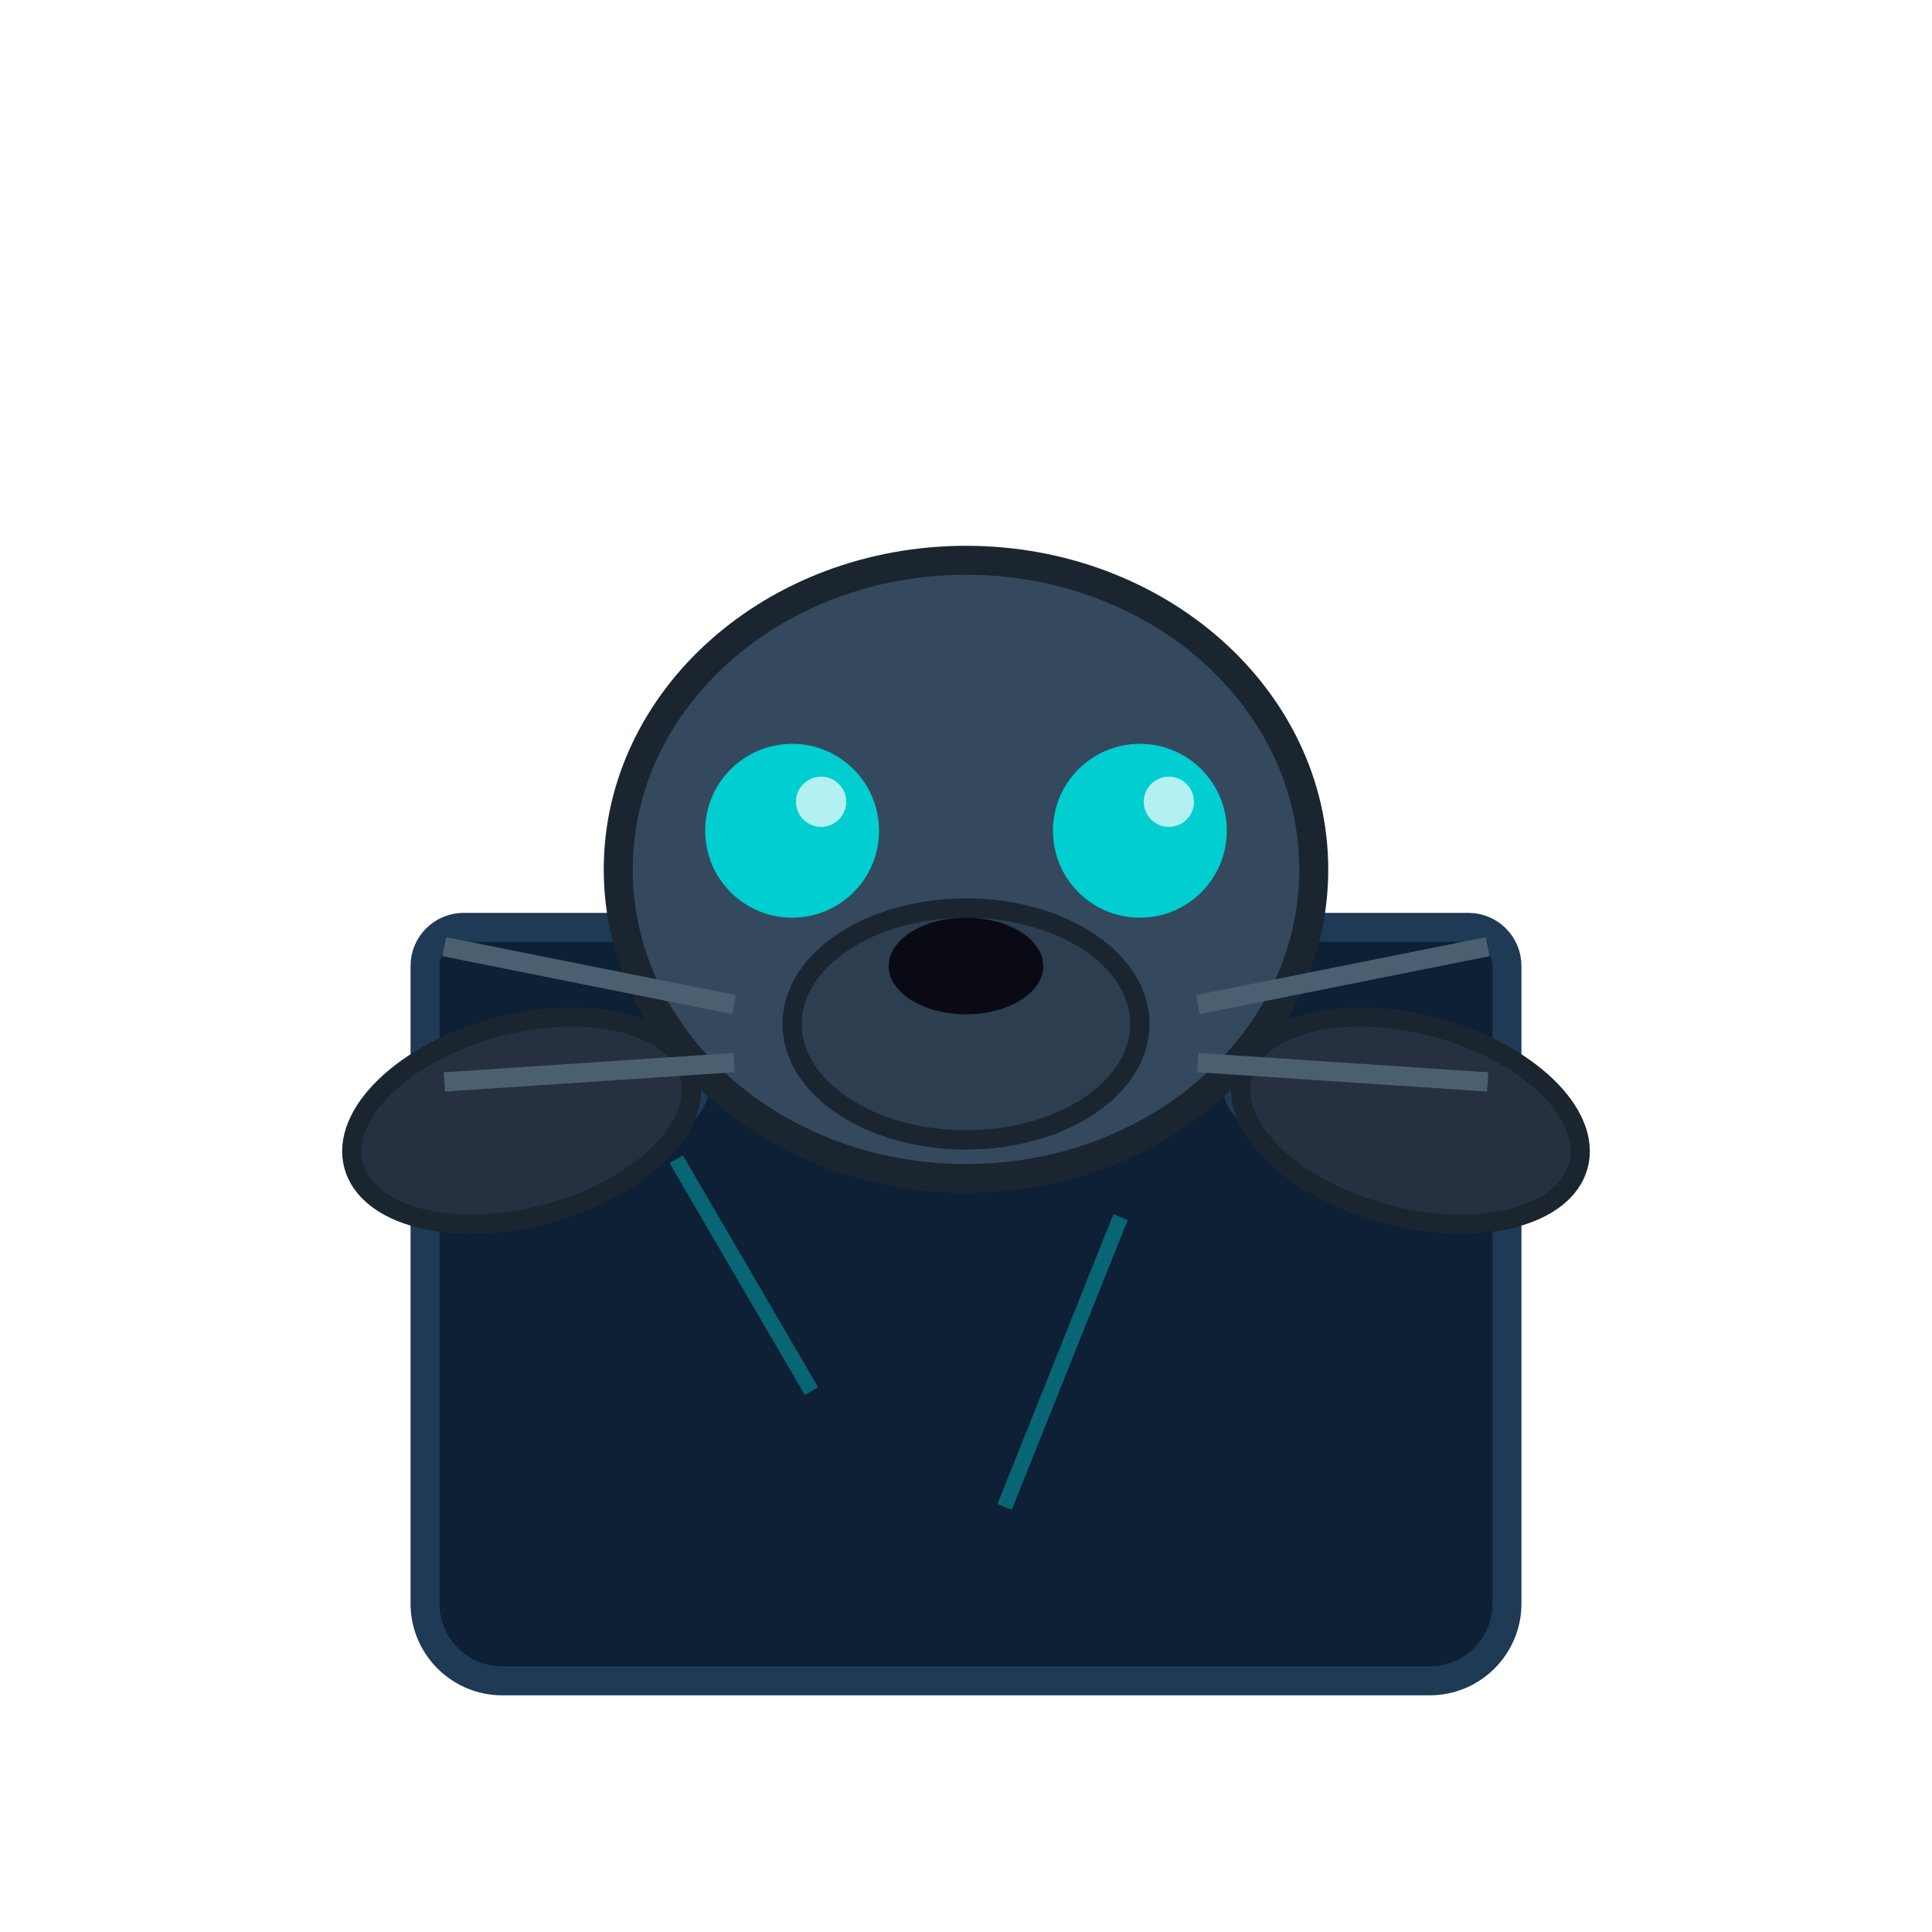
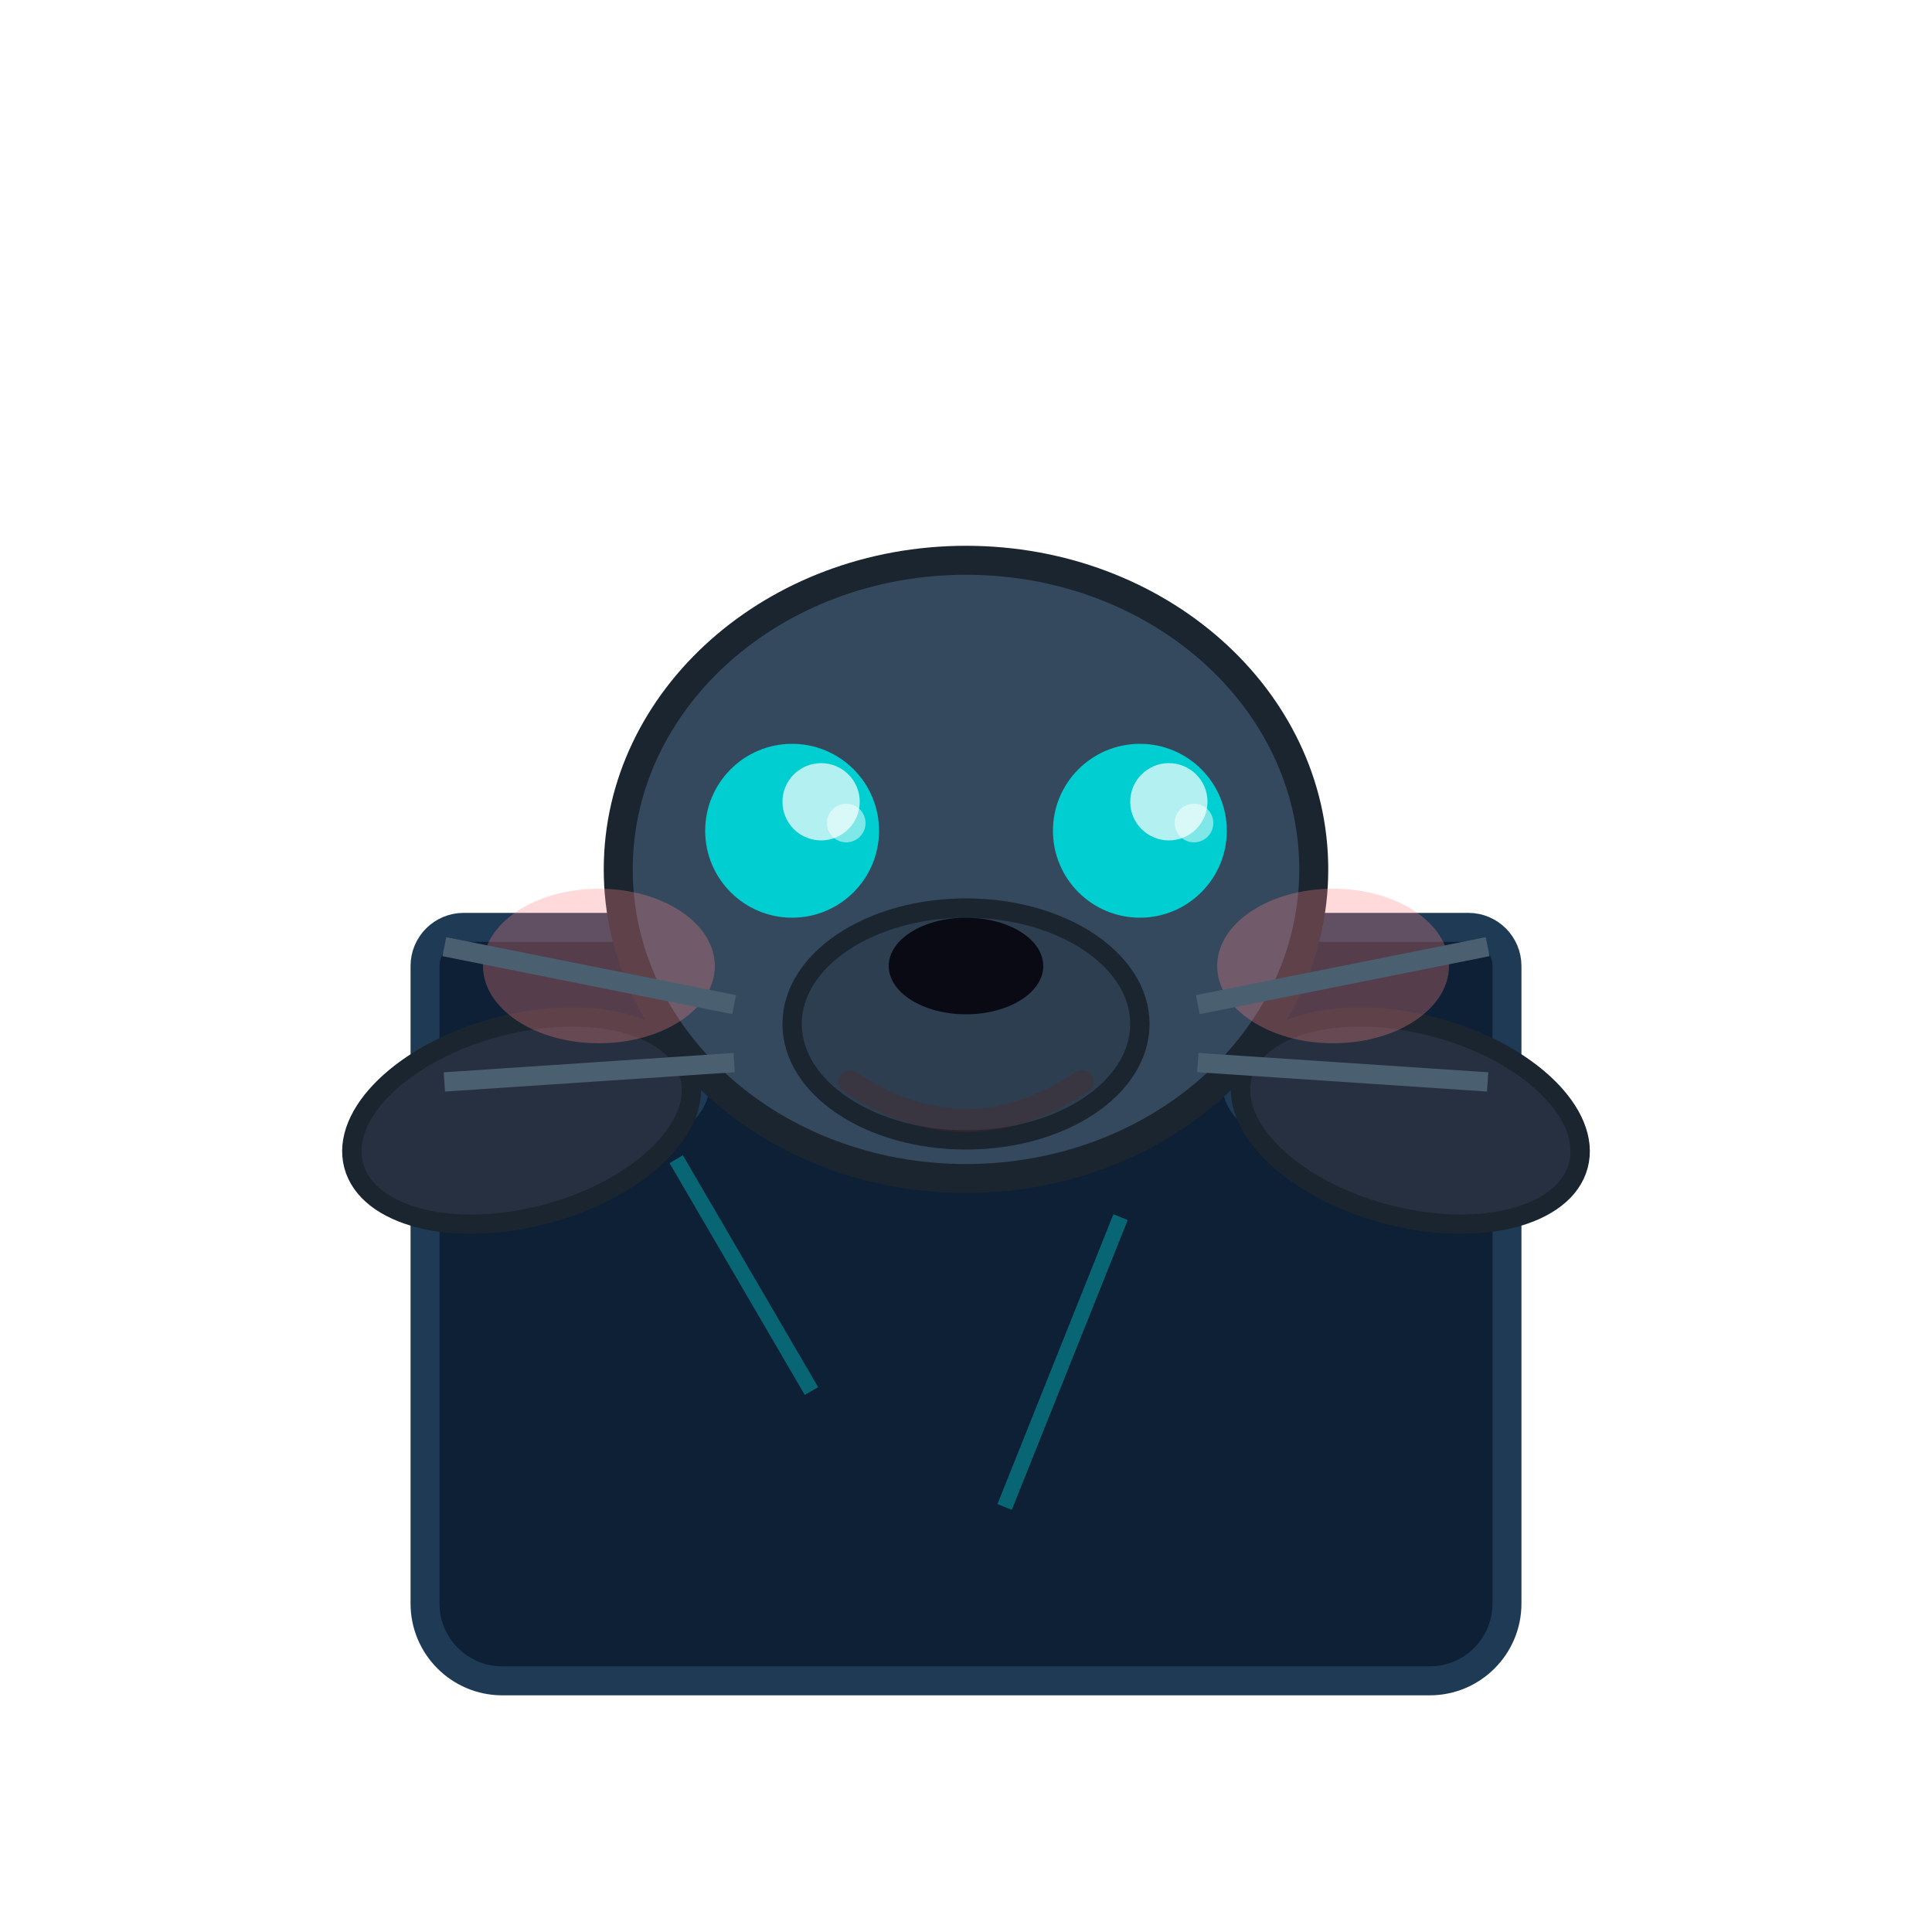
<svg xmlns="http://www.w3.org/2000/svg" viewBox="0 0 100 100">
  <rect x="22" y="55" width="56" height="32" rx="4" fill="#0d2035" stroke="#1e3a55" stroke-width="1.5" />
  <rect x="22" y="48" width="14" height="10" rx="2" fill="#0d2035" stroke="#1e3a55" stroke-width="1.5" />
  <rect x="43" y="48" width="14" height="10" rx="2" fill="#0d2035" stroke="#1e3a55" stroke-width="1.5" />
  <rect x="64" y="48" width="14" height="10" rx="2" fill="#0d2035" stroke="#1e3a55" stroke-width="1.5" />
  <line x1="35" y1="60" x2="42" y2="72" stroke="#00CED1" stroke-width="0.8" opacity="0.4" />
  <line x1="58" y1="63" x2="52" y2="78" stroke="#00CED1" stroke-width="0.8" opacity="0.4" />
  <ellipse cx="50" cy="45" rx="18" ry="16" fill="#34495E" stroke="#1a2530" stroke-width="1.5" />
  <ellipse cx="50" cy="53" rx="9" ry="6" fill="#2C3E50" stroke="#1a2530" stroke-width="1" />
  <ellipse cx="50" cy="50" rx="4" ry="2.5" fill="#0a0a14" />
  <circle cx="41" cy="43" r="4.5" fill="#00CED1" />
  <circle cx="59" cy="43" r="4.5" fill="#00CED1" />
-   <circle cx="42.5" cy="41.5" r="1.3" fill="rgba(255,255,255,0.7)" />
-   <circle cx="60.5" cy="41.5" r="1.3" fill="rgba(255,255,255,0.7)" />
+   <circle cx="42.5" cy="41.5" r="2.0" fill="rgba(255,255,255,0.7)" />
+   <circle cx="60.5" cy="41.5" r="2.0" fill="rgba(255,255,255,0.7)" />
+   <circle cx="43.8" cy="42.6" r="1.0" fill="rgba(255,255,255,0.5)" />
+   <circle cx="61.8" cy="42.6" r="1.0" fill="rgba(255,255,255,0.5)" />
  <ellipse cx="27" cy="58" rx="9" ry="5" fill="#263040" stroke="#1a2530" stroke-width="1" transform="rotate(-15 27 58)" />
  <ellipse cx="73" cy="58" rx="9" ry="5" fill="#263040" stroke="#1a2530" stroke-width="1" transform="rotate(15 73 58)" />
+   <ellipse cx="31" cy="50" rx="6" ry="4" fill="rgba(255,130,130,0.30)" />
+   <ellipse cx="69" cy="50" rx="6" ry="4" fill="rgba(255,130,130,0.30)" />
+   <path d="M 44,56 Q 50,60 56,56" stroke="rgba(80,40,40,0.35)" stroke-width="1.2" fill="none" stroke-linecap="round" />
  <line x1="38" y1="52" x2="23" y2="49" stroke="#4a6070" stroke-width="1" />
  <line x1="38" y1="55" x2="23" y2="56" stroke="#4a6070" stroke-width="1" />
  <line x1="62" y1="52" x2="77" y2="49" stroke="#4a6070" stroke-width="1" />
  <line x1="62" y1="55" x2="77" y2="56" stroke="#4a6070" stroke-width="1" />
</svg>
